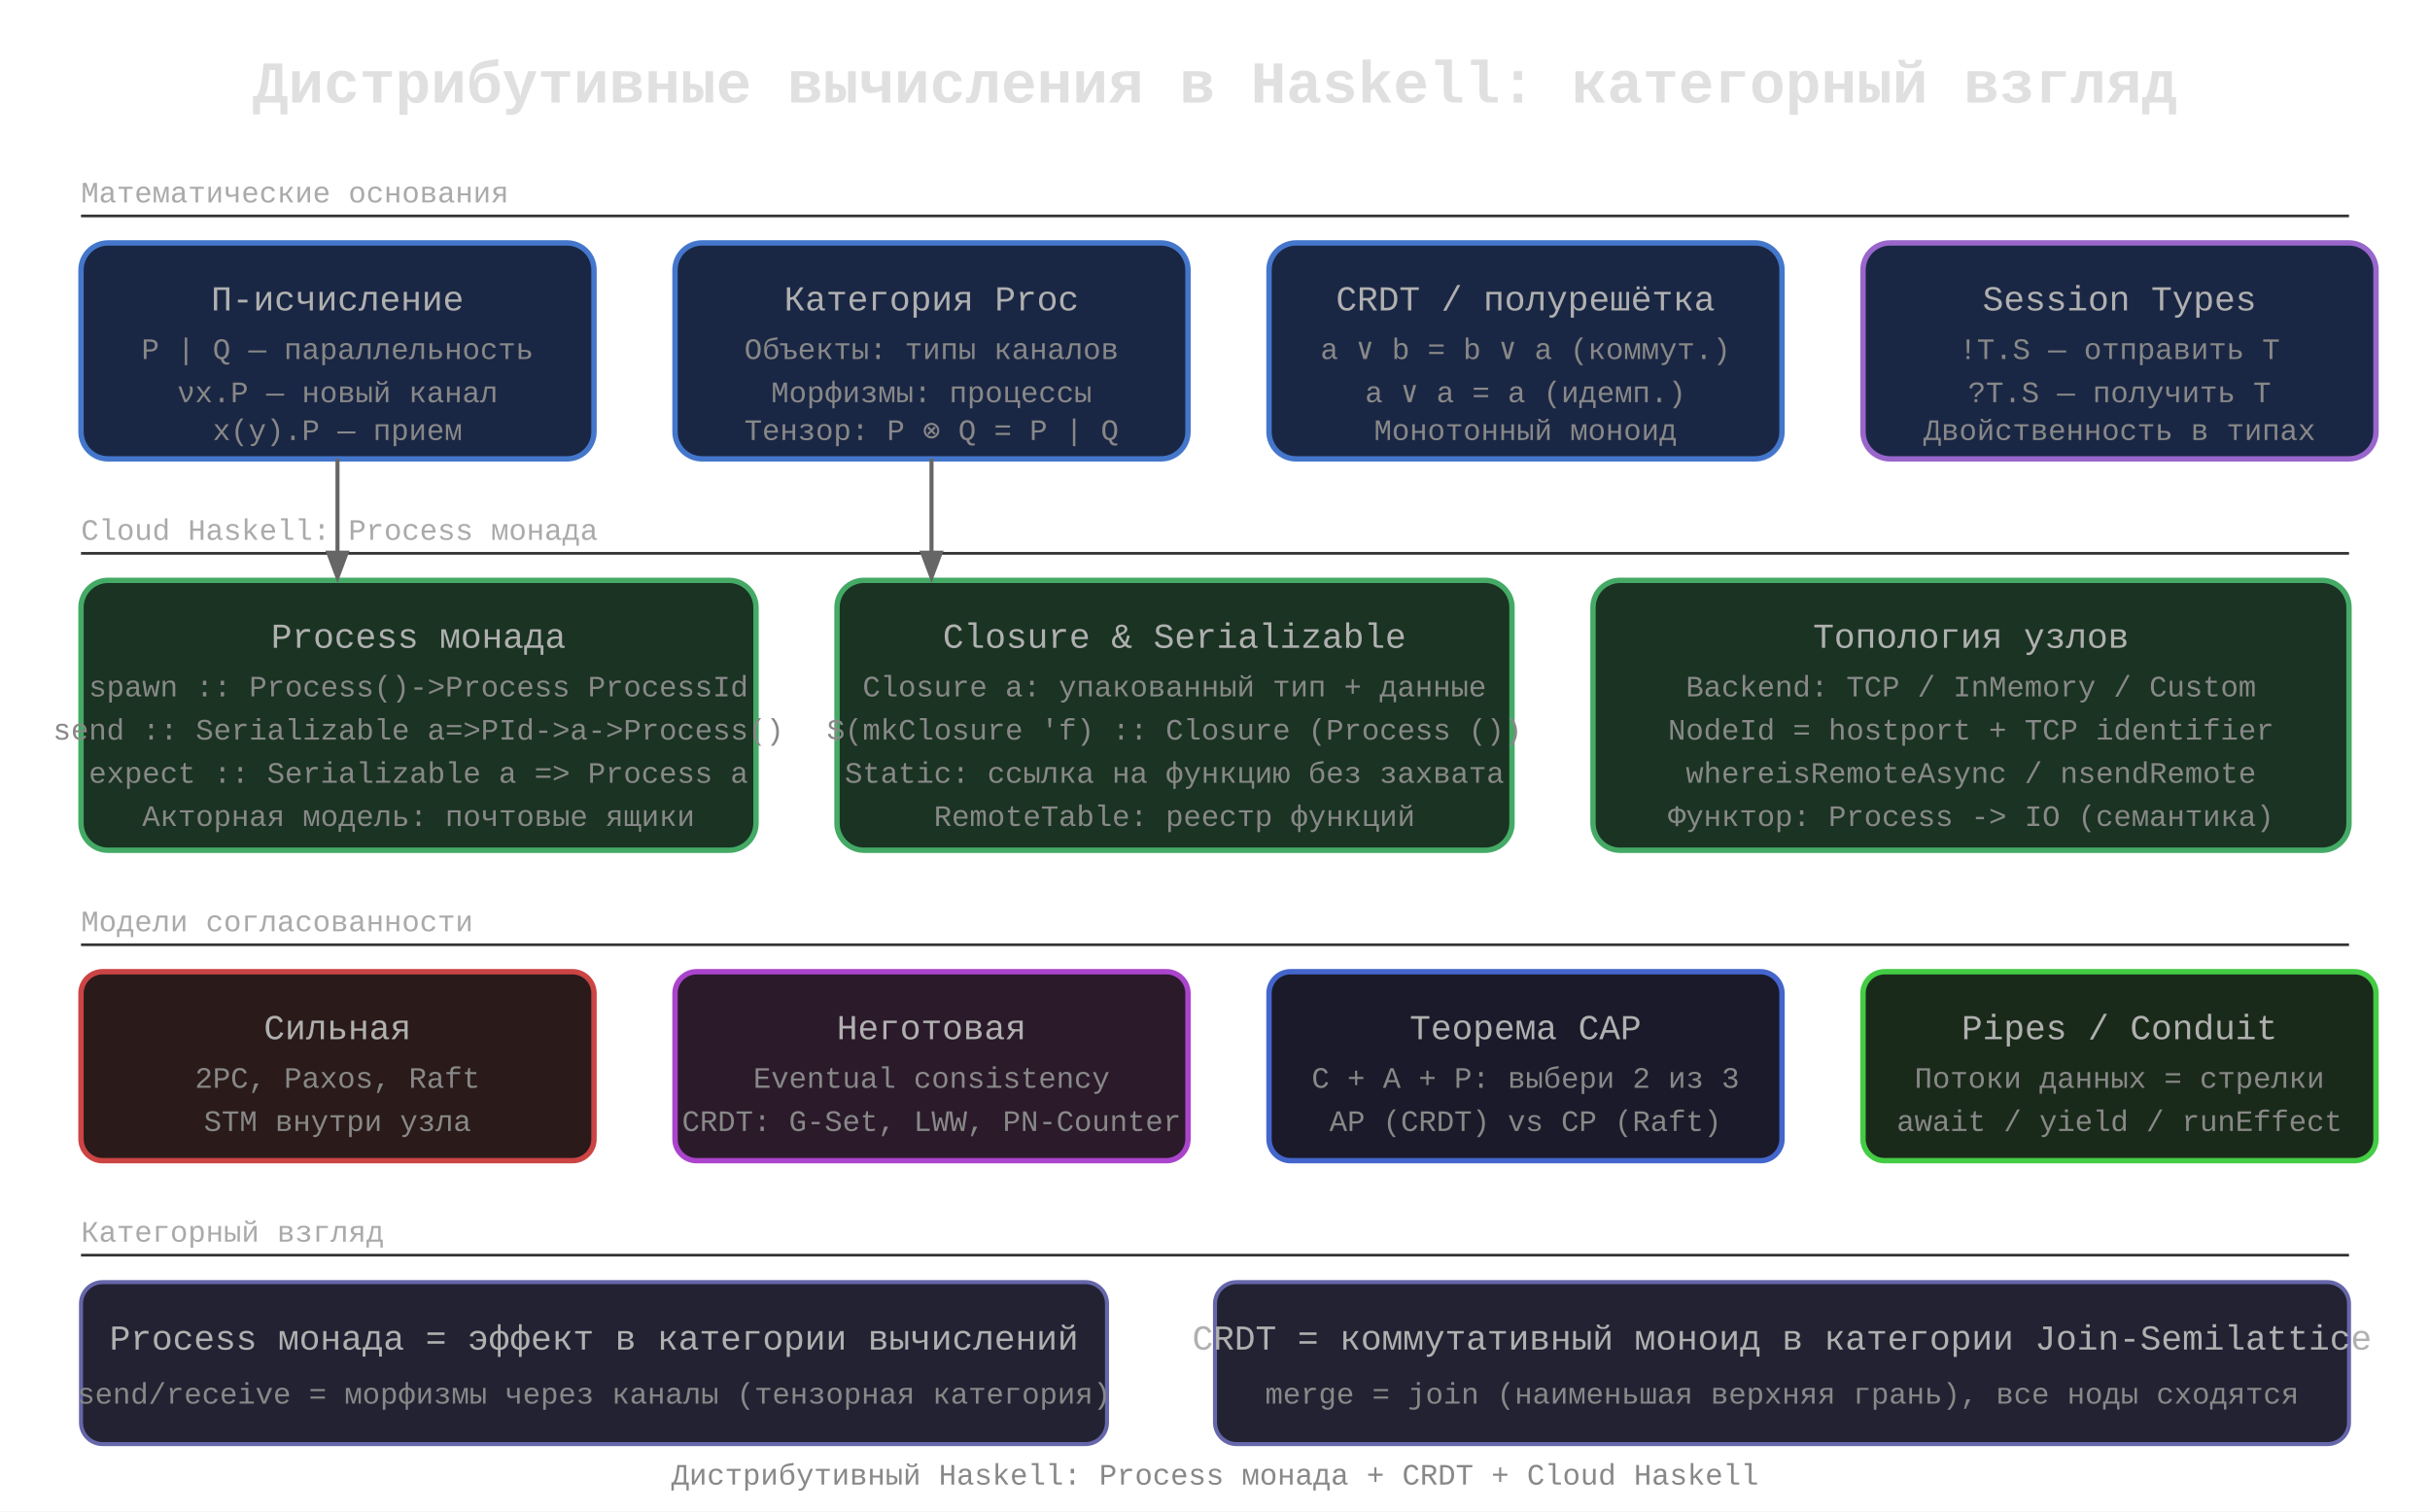
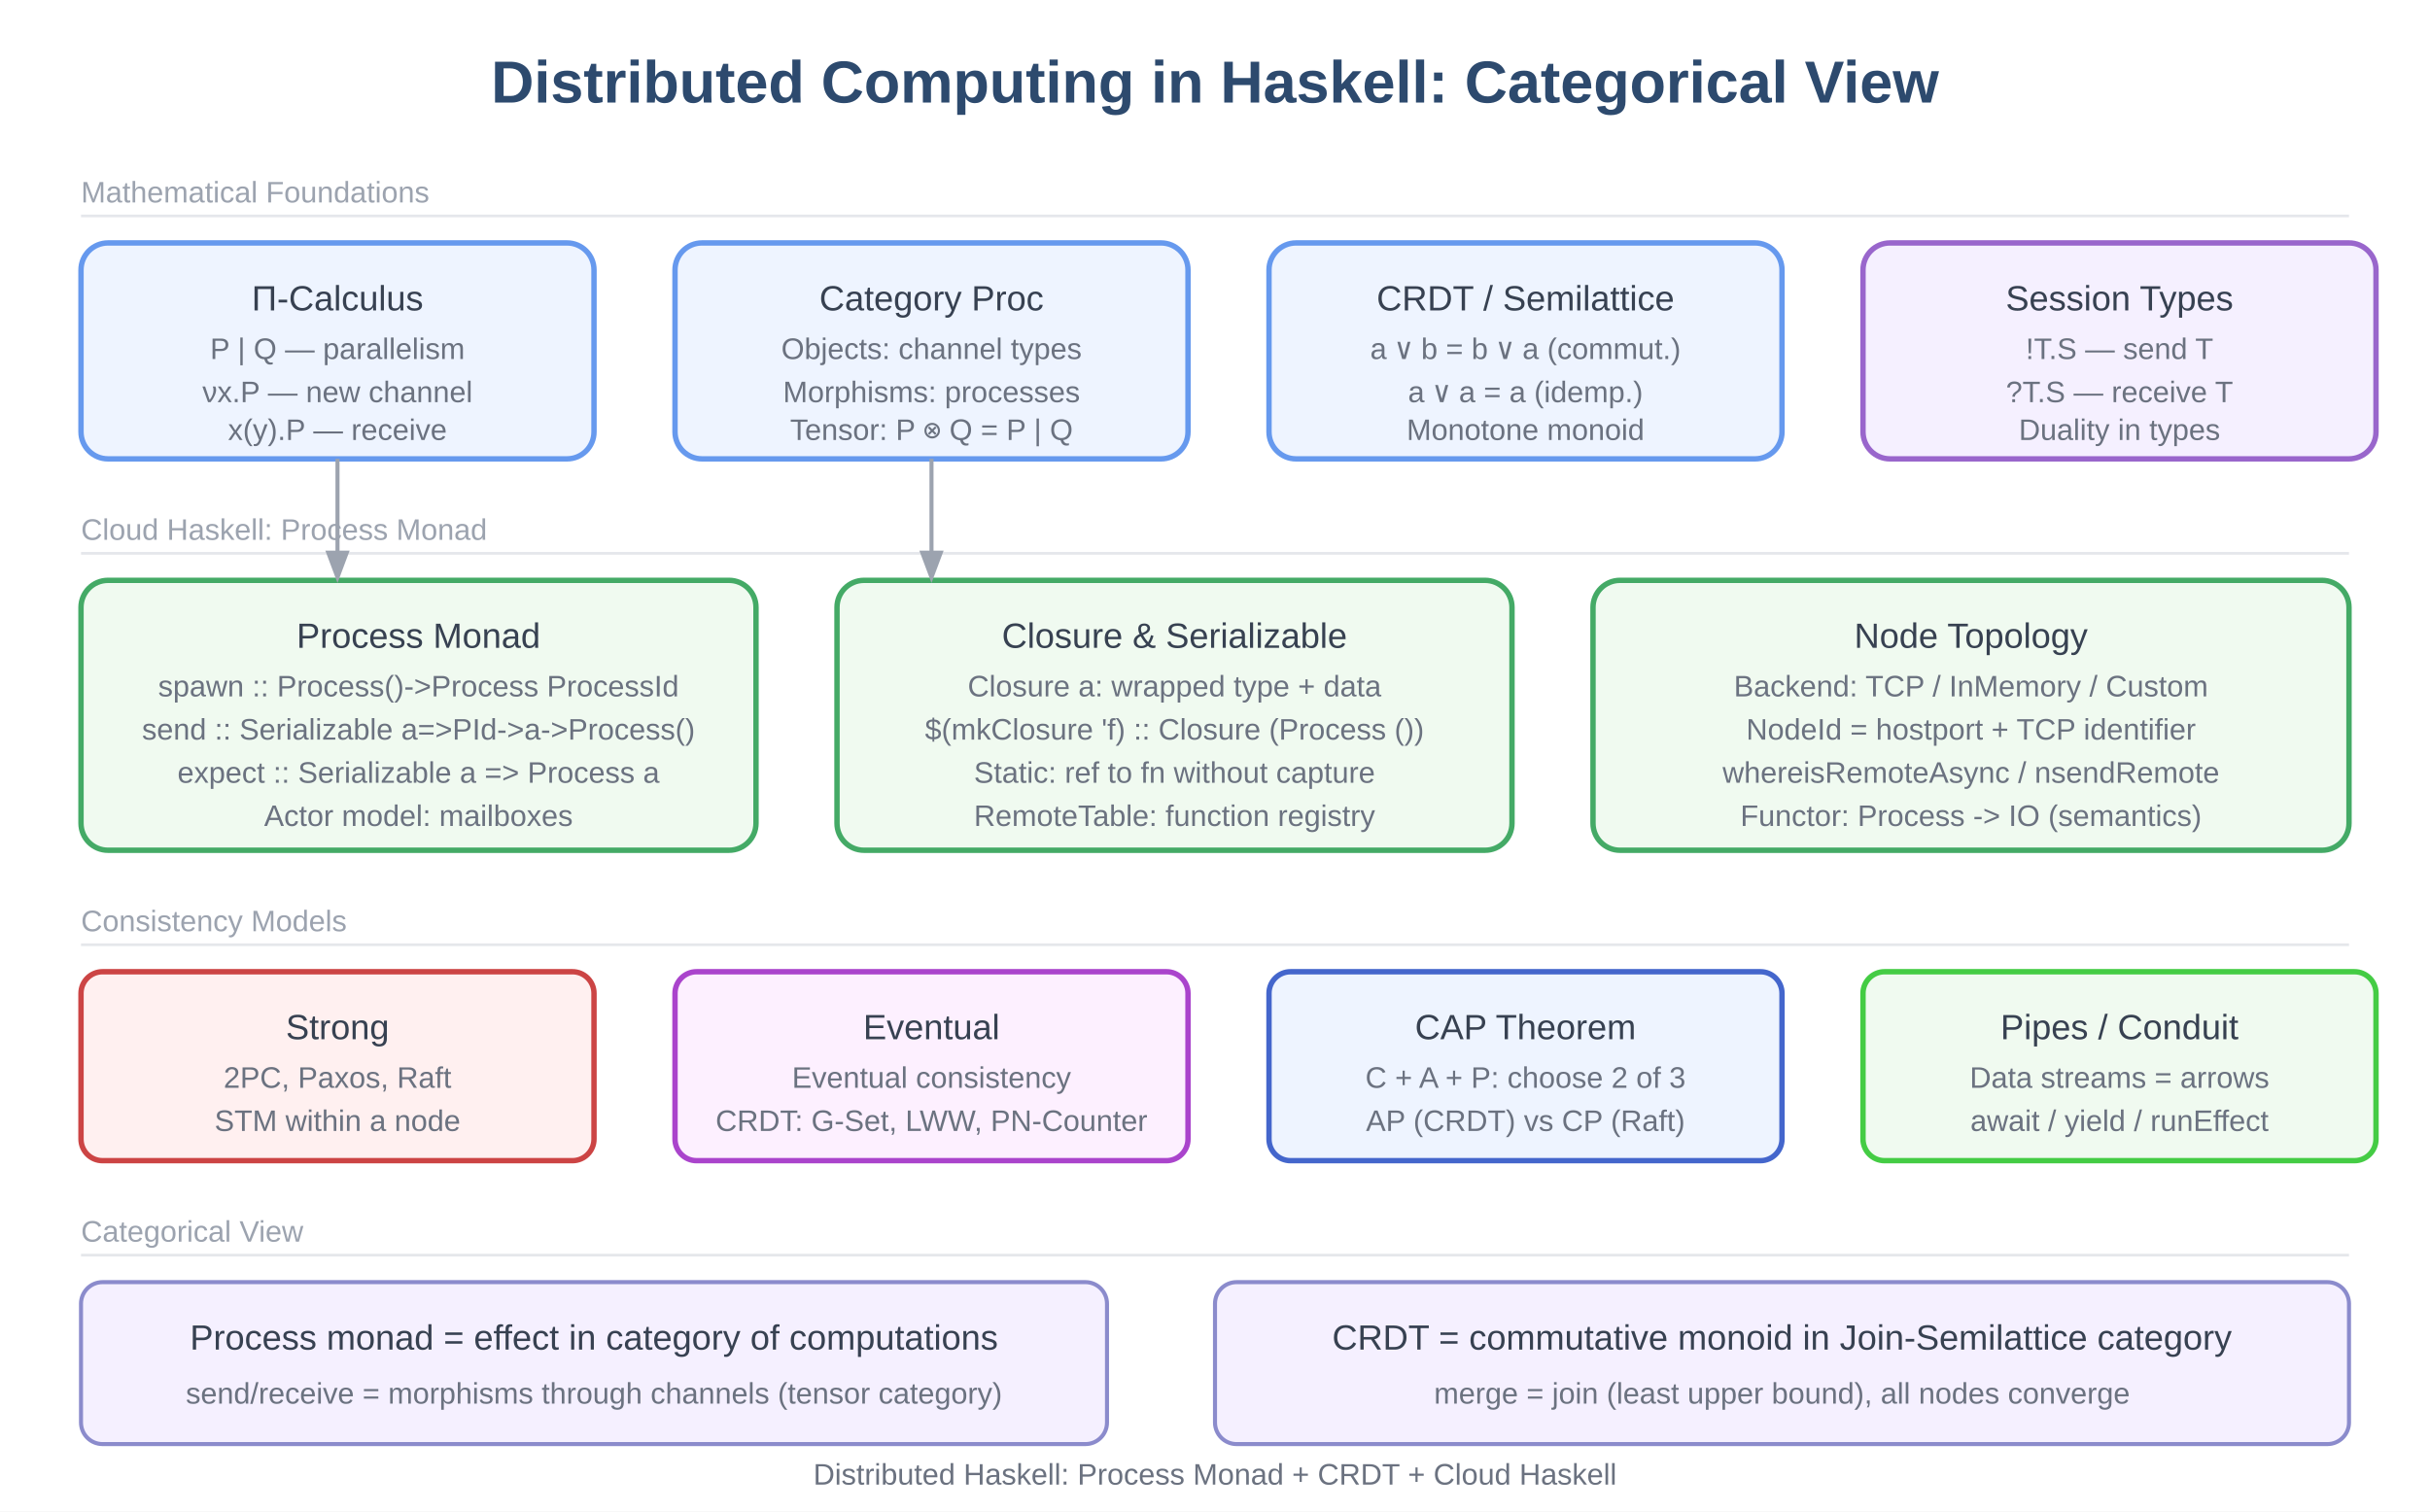
<svg xmlns="http://www.w3.org/2000/svg" width="900" height="560" viewBox="0 0 900 560">
  <defs>
    <style>
-       text { font-family: 'Courier New', monospace; }
-       .title { font-size: 22px; fill: #e0e0e0; font-weight: bold; }
-       .label { font-size: 13px; fill: #b0b0b0; }
-       .sublabel { font-size: 11px; fill: #888; }
-       .arrow { stroke: #666; stroke-width: 1.5; fill: none; marker-end: url(#arr); }
-       .section { font-size: 11px; fill: #aaa; }
+       text { font-family: monospace,Arial,sans-serif; }
+       .title { font-size: 22px; fill: #2d4a6e; font-weight: bold; }
+       .label { font-size: 13px; fill: #374151; }
+       .sublabel { font-size: 11px; fill: #6b7280; }
+       .arrow { stroke: #9ca3af; stroke-width: 1.5; fill: none; marker-end: url(#arr); }
+       .section { font-size: 11px; fill: #9ca3af; }
    </style>
    <marker id="arr" markerWidth="8" markerHeight="8" refX="6" refY="3" orient="auto">
-       <path d="M0,0 L0,6 L8,3 z" fill="#666" />
+       <path d="M0,0 L0,6 L8,3 z" fill="#9ca3af" />
    </marker>
  </defs>
  <rect width="900" height="560" fill="#ffffff" />
-   <text x="450" y="38" text-anchor="middle" class="title">Дистрибутивные вычисления в Haskell: категорный взгляд</text>
-   <text x="30" y="75" class="section" fill="#888">Математические основания</text>
-   <line x1="30" y1="80" x2="870" y2="80" stroke="#333" stroke-width="1" />
-   <rect x="30" y="90" width="190" height="80" rx="10" fill="#1a2744" stroke="#4477cc" stroke-width="2" />
-   <text x="125" y="115" text-anchor="middle" class="label" fill="#6699ee">Π-исчисление</text>
-   <text x="125" y="133" text-anchor="middle" class="sublabel">P | Q  — параллельность</text>
-   <text x="125" y="149" text-anchor="middle" class="sublabel">νx.P  — новый канал</text>
-   <text x="125" y="163" text-anchor="middle" class="sublabel">x(y).P  — прием</text>
-   <rect x="250" y="90" width="190" height="80" rx="10" fill="#1a2744" stroke="#4477cc" stroke-width="2" />
-   <text x="345" y="115" text-anchor="middle" class="label" fill="#6699ee">Категория Proc</text>
-   <text x="345" y="133" text-anchor="middle" class="sublabel">Объекты: типы каналов</text>
-   <text x="345" y="149" text-anchor="middle" class="sublabel">Морфизмы: процессы</text>
-   <text x="345" y="163" text-anchor="middle" class="sublabel">Тензор: P ⊗ Q  =  P | Q</text>
-   <rect x="470" y="90" width="190" height="80" rx="10" fill="#1a2744" stroke="#4477cc" stroke-width="2" />
-   <text x="565" y="115" text-anchor="middle" class="label" fill="#6699ee">CRDT / полурешётка</text>
-   <text x="565" y="133" text-anchor="middle" class="sublabel">a ∨ b = b ∨ a  (коммут.)</text>
-   <text x="565" y="149" text-anchor="middle" class="sublabel">a ∨ a = a  (идемп.)</text>
-   <text x="565" y="163" text-anchor="middle" class="sublabel">Монотонный моноид</text>
-   <rect x="690" y="90" width="190" height="80" rx="10" fill="#1a2744" stroke="#9966cc" stroke-width="2" />
-   <text x="785" y="115" text-anchor="middle" class="label" fill="#cc99ff">Session Types</text>
-   <text x="785" y="133" text-anchor="middle" class="sublabel">!T.S  — отправить T</text>
-   <text x="785" y="149" text-anchor="middle" class="sublabel">?T.S  — получить T</text>
-   <text x="785" y="163" text-anchor="middle" class="sublabel">Двойственность в типах</text>
-   <text x="30" y="200" class="section" fill="#888">Cloud Haskell: Process монада</text>
-   <line x1="30" y1="205" x2="870" y2="205" stroke="#333" stroke-width="1" />
-   <rect x="30" y="215" width="250" height="100" rx="10" fill="#1a3322" stroke="#44aa66" stroke-width="2" />
-   <text x="155" y="240" text-anchor="middle" class="label" fill="#66cc88">Process монада</text>
+   <text x="450" y="38" text-anchor="middle" class="title">Distributed Computing in Haskell: Categorical View</text>
+   <text x="30" y="75" class="section">Mathematical Foundations</text>
+   <line x1="30" y1="80" x2="870" y2="80" stroke="#e5e7eb" stroke-width="1" />
+   <rect x="30" y="90" width="190" height="80" rx="10" fill="#eef4ff" stroke="#6699ee" stroke-width="2" />
+   <text x="125" y="115" text-anchor="middle" class="label" fill="#2a50a0">Π-Calculus</text>
+   <text x="125" y="133" text-anchor="middle" class="sublabel">P | Q  — parallelism</text>
+   <text x="125" y="149" text-anchor="middle" class="sublabel">νx.P  — new channel</text>
+   <text x="125" y="163" text-anchor="middle" class="sublabel">x(y).P  — receive</text>
+   <rect x="250" y="90" width="190" height="80" rx="10" fill="#eef4ff" stroke="#6699ee" stroke-width="2" />
+   <text x="345" y="115" text-anchor="middle" class="label" fill="#2a50a0">Category Proc</text>
+   <text x="345" y="133" text-anchor="middle" class="sublabel">Objects: channel types</text>
+   <text x="345" y="149" text-anchor="middle" class="sublabel">Morphisms: processes</text>
+   <text x="345" y="163" text-anchor="middle" class="sublabel">Tensor: P ⊗ Q  =  P | Q</text>
+   <rect x="470" y="90" width="190" height="80" rx="10" fill="#eef4ff" stroke="#6699ee" stroke-width="2" />
+   <text x="565" y="115" text-anchor="middle" class="label" fill="#2a50a0">CRDT / Semilattice</text>
+   <text x="565" y="133" text-anchor="middle" class="sublabel">a ∨ b = b ∨ a  (commut.)</text>
+   <text x="565" y="149" text-anchor="middle" class="sublabel">a ∨ a = a  (idemp.)</text>
+   <text x="565" y="163" text-anchor="middle" class="sublabel">Monotone monoid</text>
+   <rect x="690" y="90" width="190" height="80" rx="10" fill="#f5f0ff" stroke="#9966cc" stroke-width="2" />
+   <text x="785" y="115" text-anchor="middle" class="label" fill="#6b21a8">Session Types</text>
+   <text x="785" y="133" text-anchor="middle" class="sublabel">!T.S  — send T</text>
+   <text x="785" y="149" text-anchor="middle" class="sublabel">?T.S  — receive T</text>
+   <text x="785" y="163" text-anchor="middle" class="sublabel">Duality in types</text>
+   <text x="30" y="200" class="section">Cloud Haskell: Process Monad</text>
+   <line x1="30" y1="205" x2="870" y2="205" stroke="#e5e7eb" stroke-width="1" />
+   <rect x="30" y="215" width="250" height="100" rx="10" fill="#f0faf0" stroke="#44aa66" stroke-width="2" />
+   <text x="155" y="240" text-anchor="middle" class="label" fill="#166534">Process Monad</text>
  <text font-size="9" x="155" y="258" text-anchor="middle" class="sublabel">spawn :: Process()-&gt;Process ProcessId</text>
  <text font-size="9" x="155" y="274" text-anchor="middle" class="sublabel">send :: Serializable a=&gt;PId-&gt;a-&gt;Process()</text>
  <text font-size="9" x="155" y="290" text-anchor="middle" class="sublabel">expect :: Serializable a =&gt; Process a</text>
-   <text x="155" y="306" text-anchor="middle" class="sublabel">Акторная модель: почтовые ящики</text>
-   <rect x="310" y="215" width="250" height="100" rx="10" fill="#1a3322" stroke="#44aa66" stroke-width="2" />
-   <text x="435" y="240" text-anchor="middle" class="label" fill="#66cc88">Closure &amp; Serializable</text>
-   <text x="435" y="258" text-anchor="middle" class="sublabel">Closure a: упакованный тип + данные</text>
+   <text x="155" y="306" text-anchor="middle" class="sublabel">Actor model: mailboxes</text>
+   <rect x="310" y="215" width="250" height="100" rx="10" fill="#f0faf0" stroke="#44aa66" stroke-width="2" />
+   <text x="435" y="240" text-anchor="middle" class="label" fill="#166534">Closure &amp; Serializable</text>
+   <text x="435" y="258" text-anchor="middle" class="sublabel">Closure a: wrapped type + data</text>
  <text x="435" y="274" text-anchor="middle" class="sublabel">$(mkClosure 'f) :: Closure (Process ())</text>
-   <text x="435" y="290" text-anchor="middle" class="sublabel">Static: ссылка на функцию без захвата</text>
-   <text x="435" y="306" text-anchor="middle" class="sublabel">RemoteTable: реестр функций</text>
-   <rect x="590" y="215" width="280" height="100" rx="10" fill="#1a3322" stroke="#44aa66" stroke-width="2" />
-   <text x="730" y="240" text-anchor="middle" class="label" fill="#66cc88">Топология узлов</text>
+   <text x="435" y="290" text-anchor="middle" class="sublabel">Static: ref to fn without capture</text>
+   <text x="435" y="306" text-anchor="middle" class="sublabel">RemoteTable: function registry</text>
+   <rect x="590" y="215" width="280" height="100" rx="10" fill="#f0faf0" stroke="#44aa66" stroke-width="2" />
+   <text x="730" y="240" text-anchor="middle" class="label" fill="#166534">Node Topology</text>
  <text x="730" y="258" text-anchor="middle" class="sublabel">Backend: TCP / InMemory / Custom</text>
  <text x="730" y="274" text-anchor="middle" class="sublabel">NodeId = hostport + TCP identifier</text>
  <text x="730" y="290" text-anchor="middle" class="sublabel">whereisRemoteAsync / nsendRemote</text>
-   <text x="730" y="306" text-anchor="middle" class="sublabel">Функтор: Process -&gt; IO (семантика)</text>
+   <text x="730" y="306" text-anchor="middle" class="sublabel">Functor: Process -&gt; IO (semantics)</text>
  <line x1="125" y1="170" x2="125" y2="213" class="arrow" />
  <line x1="345" y1="170" x2="345" y2="213" class="arrow" />
-   <text x="30" y="345" class="section" fill="#888">Модели согласованности</text>
-   <line x1="30" y1="350" x2="870" y2="350" stroke="#333" stroke-width="1" />
-   <rect x="30" y="360" width="190" height="70" rx="8" fill="#2a1a1a" stroke="#cc4444" stroke-width="2" />
-   <text x="125" y="385" text-anchor="middle" class="label" fill="#ee6666">Сильная</text>
+   <text x="30" y="345" class="section">Consistency Models</text>
+   <line x1="30" y1="350" x2="870" y2="350" stroke="#e5e7eb" stroke-width="1" />
+   <rect x="30" y="360" width="190" height="70" rx="8" fill="#fff0f0" stroke="#cc4444" stroke-width="2" />
+   <text x="125" y="385" text-anchor="middle" class="label" fill="#991b1b">Strong</text>
  <text x="125" y="403" text-anchor="middle" class="sublabel">2PC, Paxos, Raft</text>
-   <text x="125" y="419" text-anchor="middle" class="sublabel">STM внутри узла</text>
-   <rect x="250" y="360" width="190" height="70" rx="8" fill="#2a1a2a" stroke="#aa44cc" stroke-width="2" />
-   <text x="345" y="385" text-anchor="middle" class="label" fill="#cc66ee">Неготовая</text>
+   <text x="125" y="419" text-anchor="middle" class="sublabel">STM within a node</text>
+   <rect x="250" y="360" width="190" height="70" rx="8" fill="#fdf0ff" stroke="#aa44cc" stroke-width="2" />
+   <text x="345" y="385" text-anchor="middle" class="label" fill="#6b21a8">Eventual</text>
  <text x="345" y="403" text-anchor="middle" class="sublabel">Eventual consistency</text>
  <text x="345" y="419" text-anchor="middle" class="sublabel">CRDT: G-Set, LWW, PN-Counter</text>
-   <rect x="470" y="360" width="190" height="70" rx="8" fill="#1a1a2a" stroke="#4466cc" stroke-width="2" />
-   <text x="565" y="385" text-anchor="middle" class="label" fill="#6688ee">Теорема CAP</text>
-   <text x="565" y="403" text-anchor="middle" class="sublabel">C + A + P: выбери 2 из 3</text>
+   <rect x="470" y="360" width="190" height="70" rx="8" fill="#eef4ff" stroke="#4466cc" stroke-width="2" />
+   <text x="565" y="385" text-anchor="middle" class="label" fill="#1e3a8a">CAP Theorem</text>
+   <text x="565" y="403" text-anchor="middle" class="sublabel">C + A + P: choose 2 of 3</text>
  <text x="565" y="419" text-anchor="middle" class="sublabel">AP (CRDT) vs CP (Raft)</text>
-   <rect x="690" y="360" width="190" height="70" rx="8" fill="#1a2a1a" stroke="#44cc44" stroke-width="2" />
-   <text x="785" y="385" text-anchor="middle" class="label" fill="#66ee66">Pipes / Conduit</text>
-   <text x="785" y="403" text-anchor="middle" class="sublabel">Потоки данных = стрелки</text>
+   <rect x="690" y="360" width="190" height="70" rx="8" fill="#f0faf0" stroke="#44cc44" stroke-width="2" />
+   <text x="785" y="385" text-anchor="middle" class="label" fill="#166534">Pipes / Conduit</text>
+   <text x="785" y="403" text-anchor="middle" class="sublabel">Data streams = arrows</text>
  <text x="785" y="419" text-anchor="middle" class="sublabel">await / yield / runEffect</text>
-   <text x="30" y="460" class="section" fill="#888">Категорный взгляд</text>
-   <line x1="30" y1="465" x2="870" y2="465" stroke="#333" stroke-width="1" />
-   <rect x="30" y="475" width="380" height="60" rx="8" fill="#222233" stroke="#6666aa" stroke-width="1.5" />
-   <text x="220" y="500" text-anchor="middle" class="label" fill="#9999cc">Process монада = эффект в категории вычислений</text>
-   <text x="220" y="520" text-anchor="middle" class="sublabel">send/receive = морфизмы через каналы (тензорная категория)</text>
-   <rect x="450" y="475" width="420" height="60" rx="8" fill="#222233" stroke="#6666aa" stroke-width="1.5" />
-   <text x="660" y="500" text-anchor="middle" class="label" fill="#9999cc">CRDT = коммутативный моноид в категории Join-Semilattice</text>
-   <text x="660" y="520" text-anchor="middle" class="sublabel">merge = join (наименьшая верхняя грань), все ноды сходятся</text>
-   <text x="450" y="550" text-anchor="middle" class="sublabel" fill="#555">Дистрибутивный Haskell: Process монада + CRDT + Cloud Haskell</text>
+   <text x="30" y="460" class="section">Categorical View</text>
+   <line x1="30" y1="465" x2="870" y2="465" stroke="#e5e7eb" stroke-width="1" />
+   <rect x="30" y="475" width="380" height="60" rx="8" fill="#f5f0ff" stroke="#8b8bcc" stroke-width="1.5" />
+   <text x="220" y="500" text-anchor="middle" class="label" fill="#4c4c99">Process monad = effect in category of computations</text>
+   <text x="220" y="520" text-anchor="middle" class="sublabel">send/receive = morphisms through channels (tensor category)</text>
+   <rect x="450" y="475" width="420" height="60" rx="8" fill="#f5f0ff" stroke="#8b8bcc" stroke-width="1.5" />
+   <text x="660" y="500" text-anchor="middle" class="label" fill="#4c4c99">CRDT = commutative monoid in Join-Semilattice category</text>
+   <text x="660" y="520" text-anchor="middle" class="sublabel">merge = join (least upper bound), all nodes converge</text>
+   <text x="450" y="550" text-anchor="middle" class="sublabel" fill="#9ca3af">Distributed Haskell: Process Monad + CRDT + Cloud Haskell</text>
</svg>
